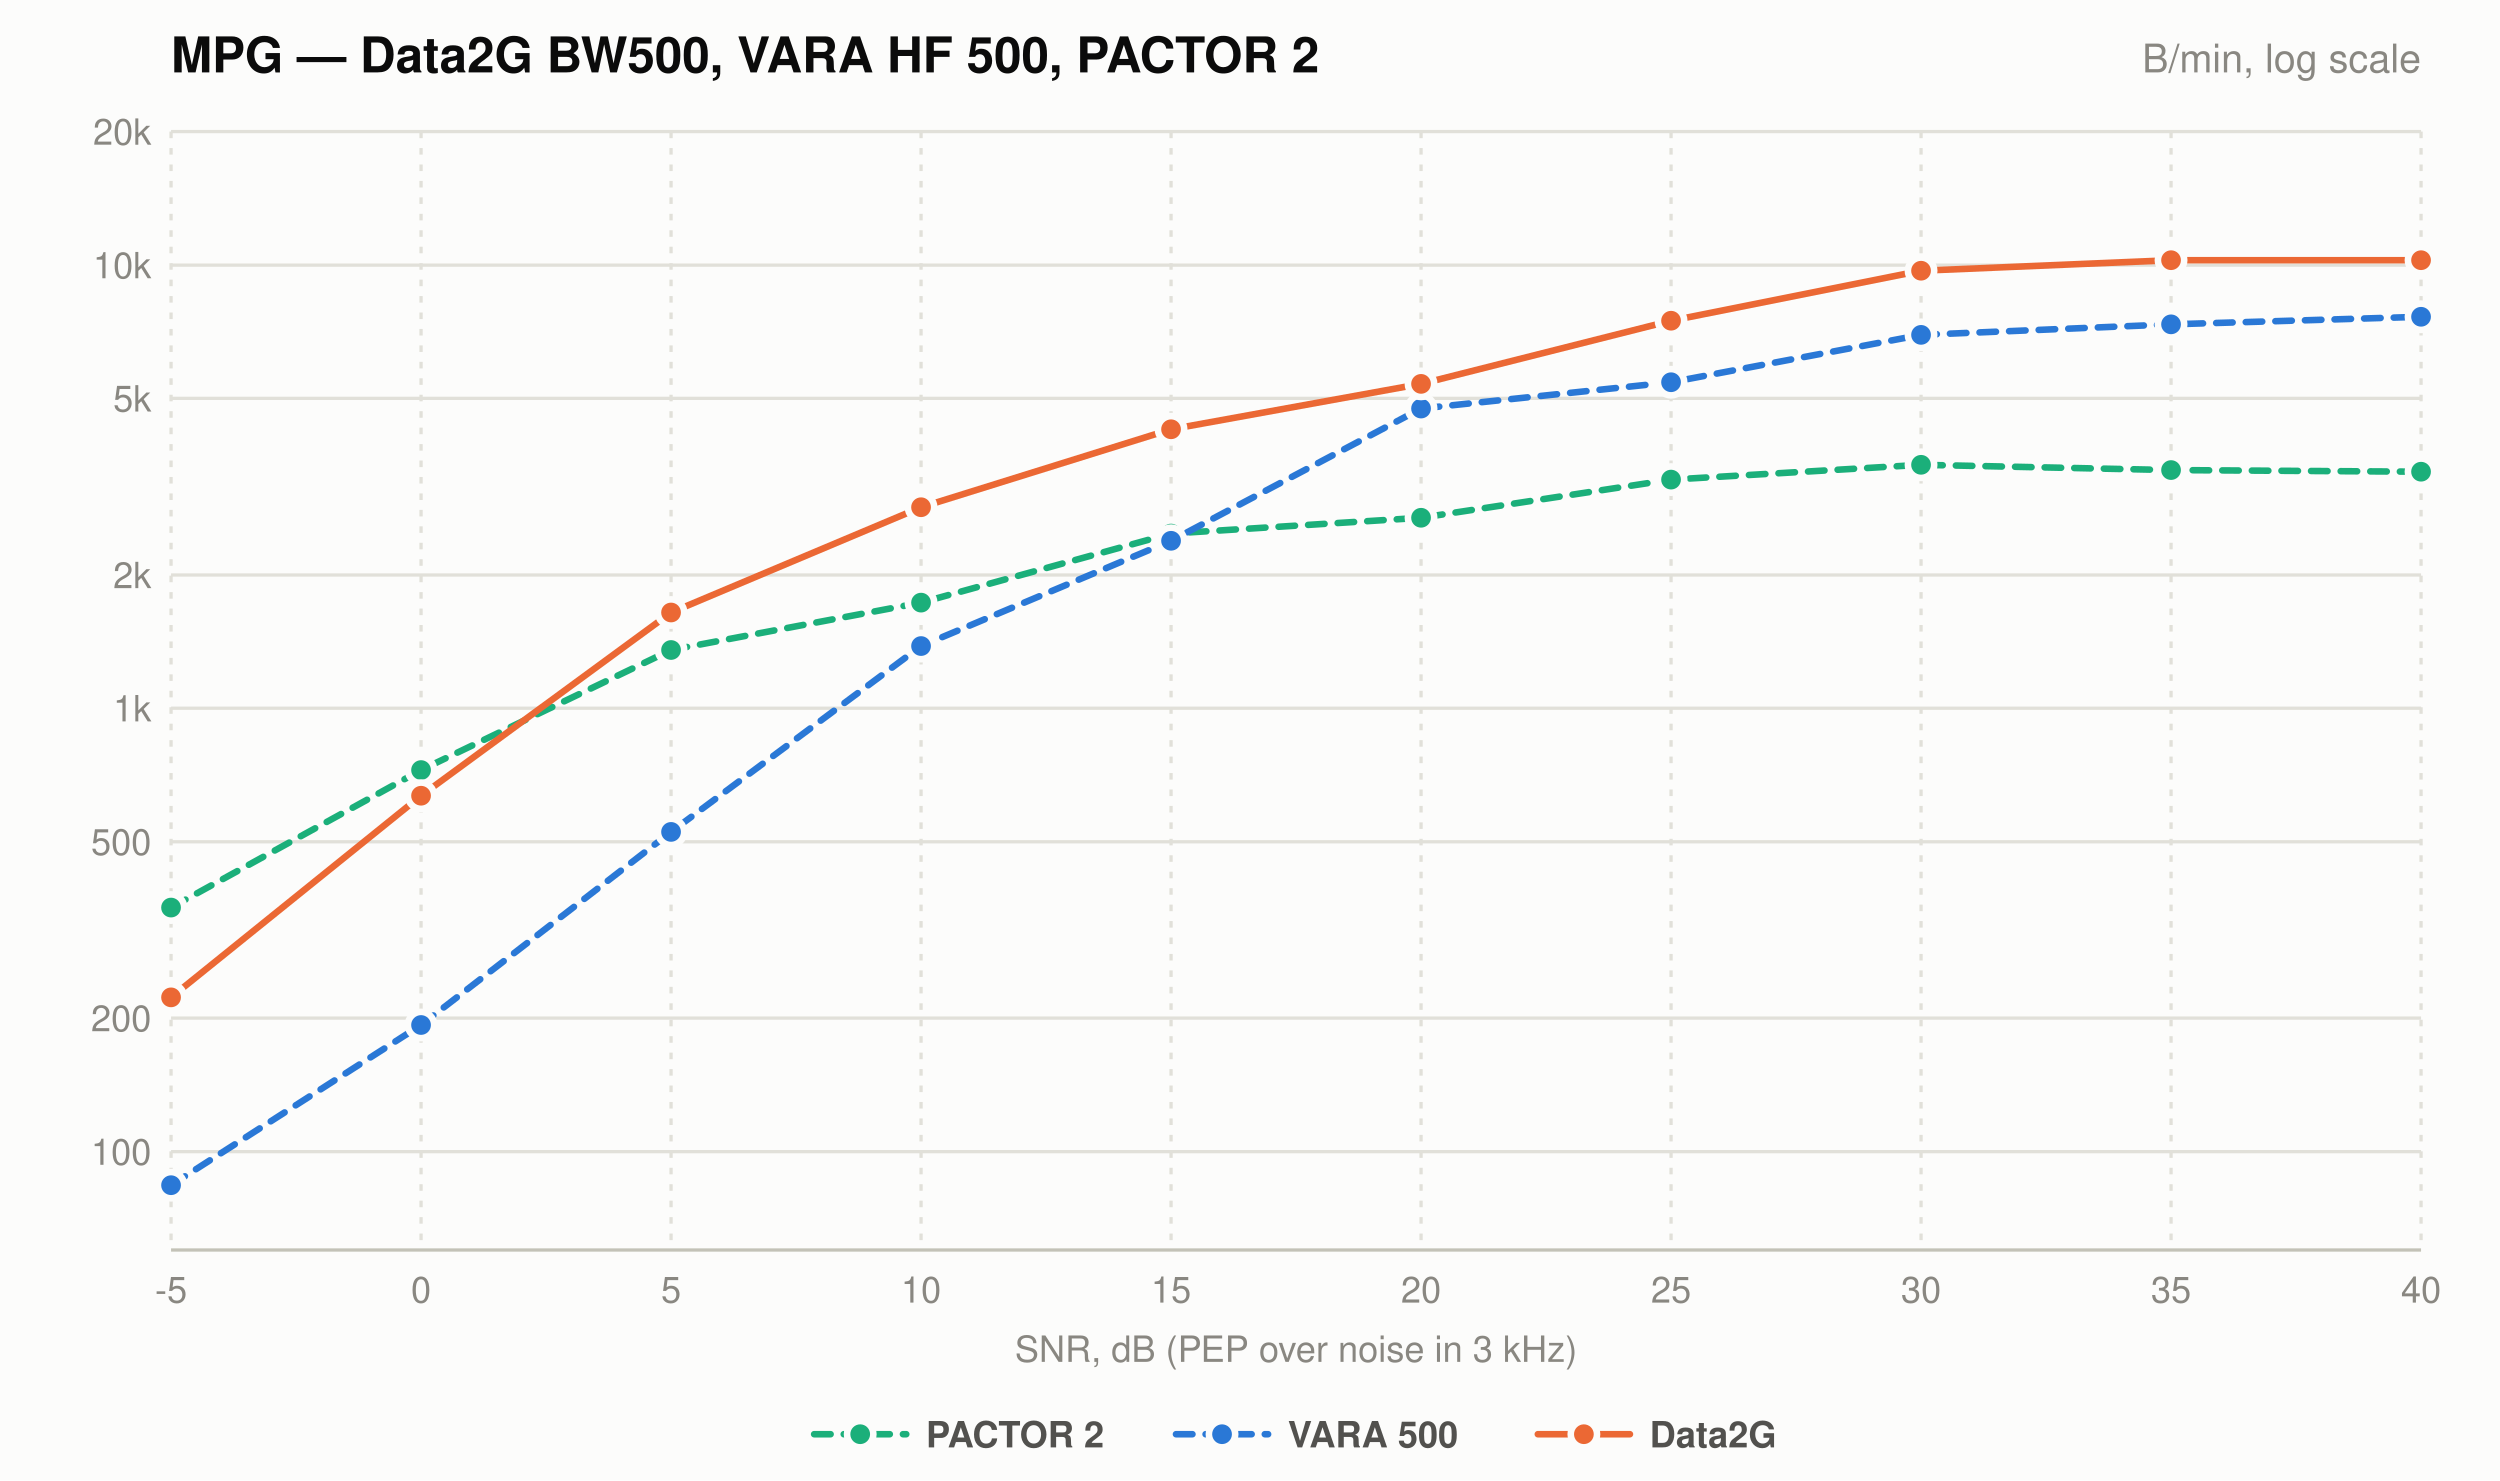
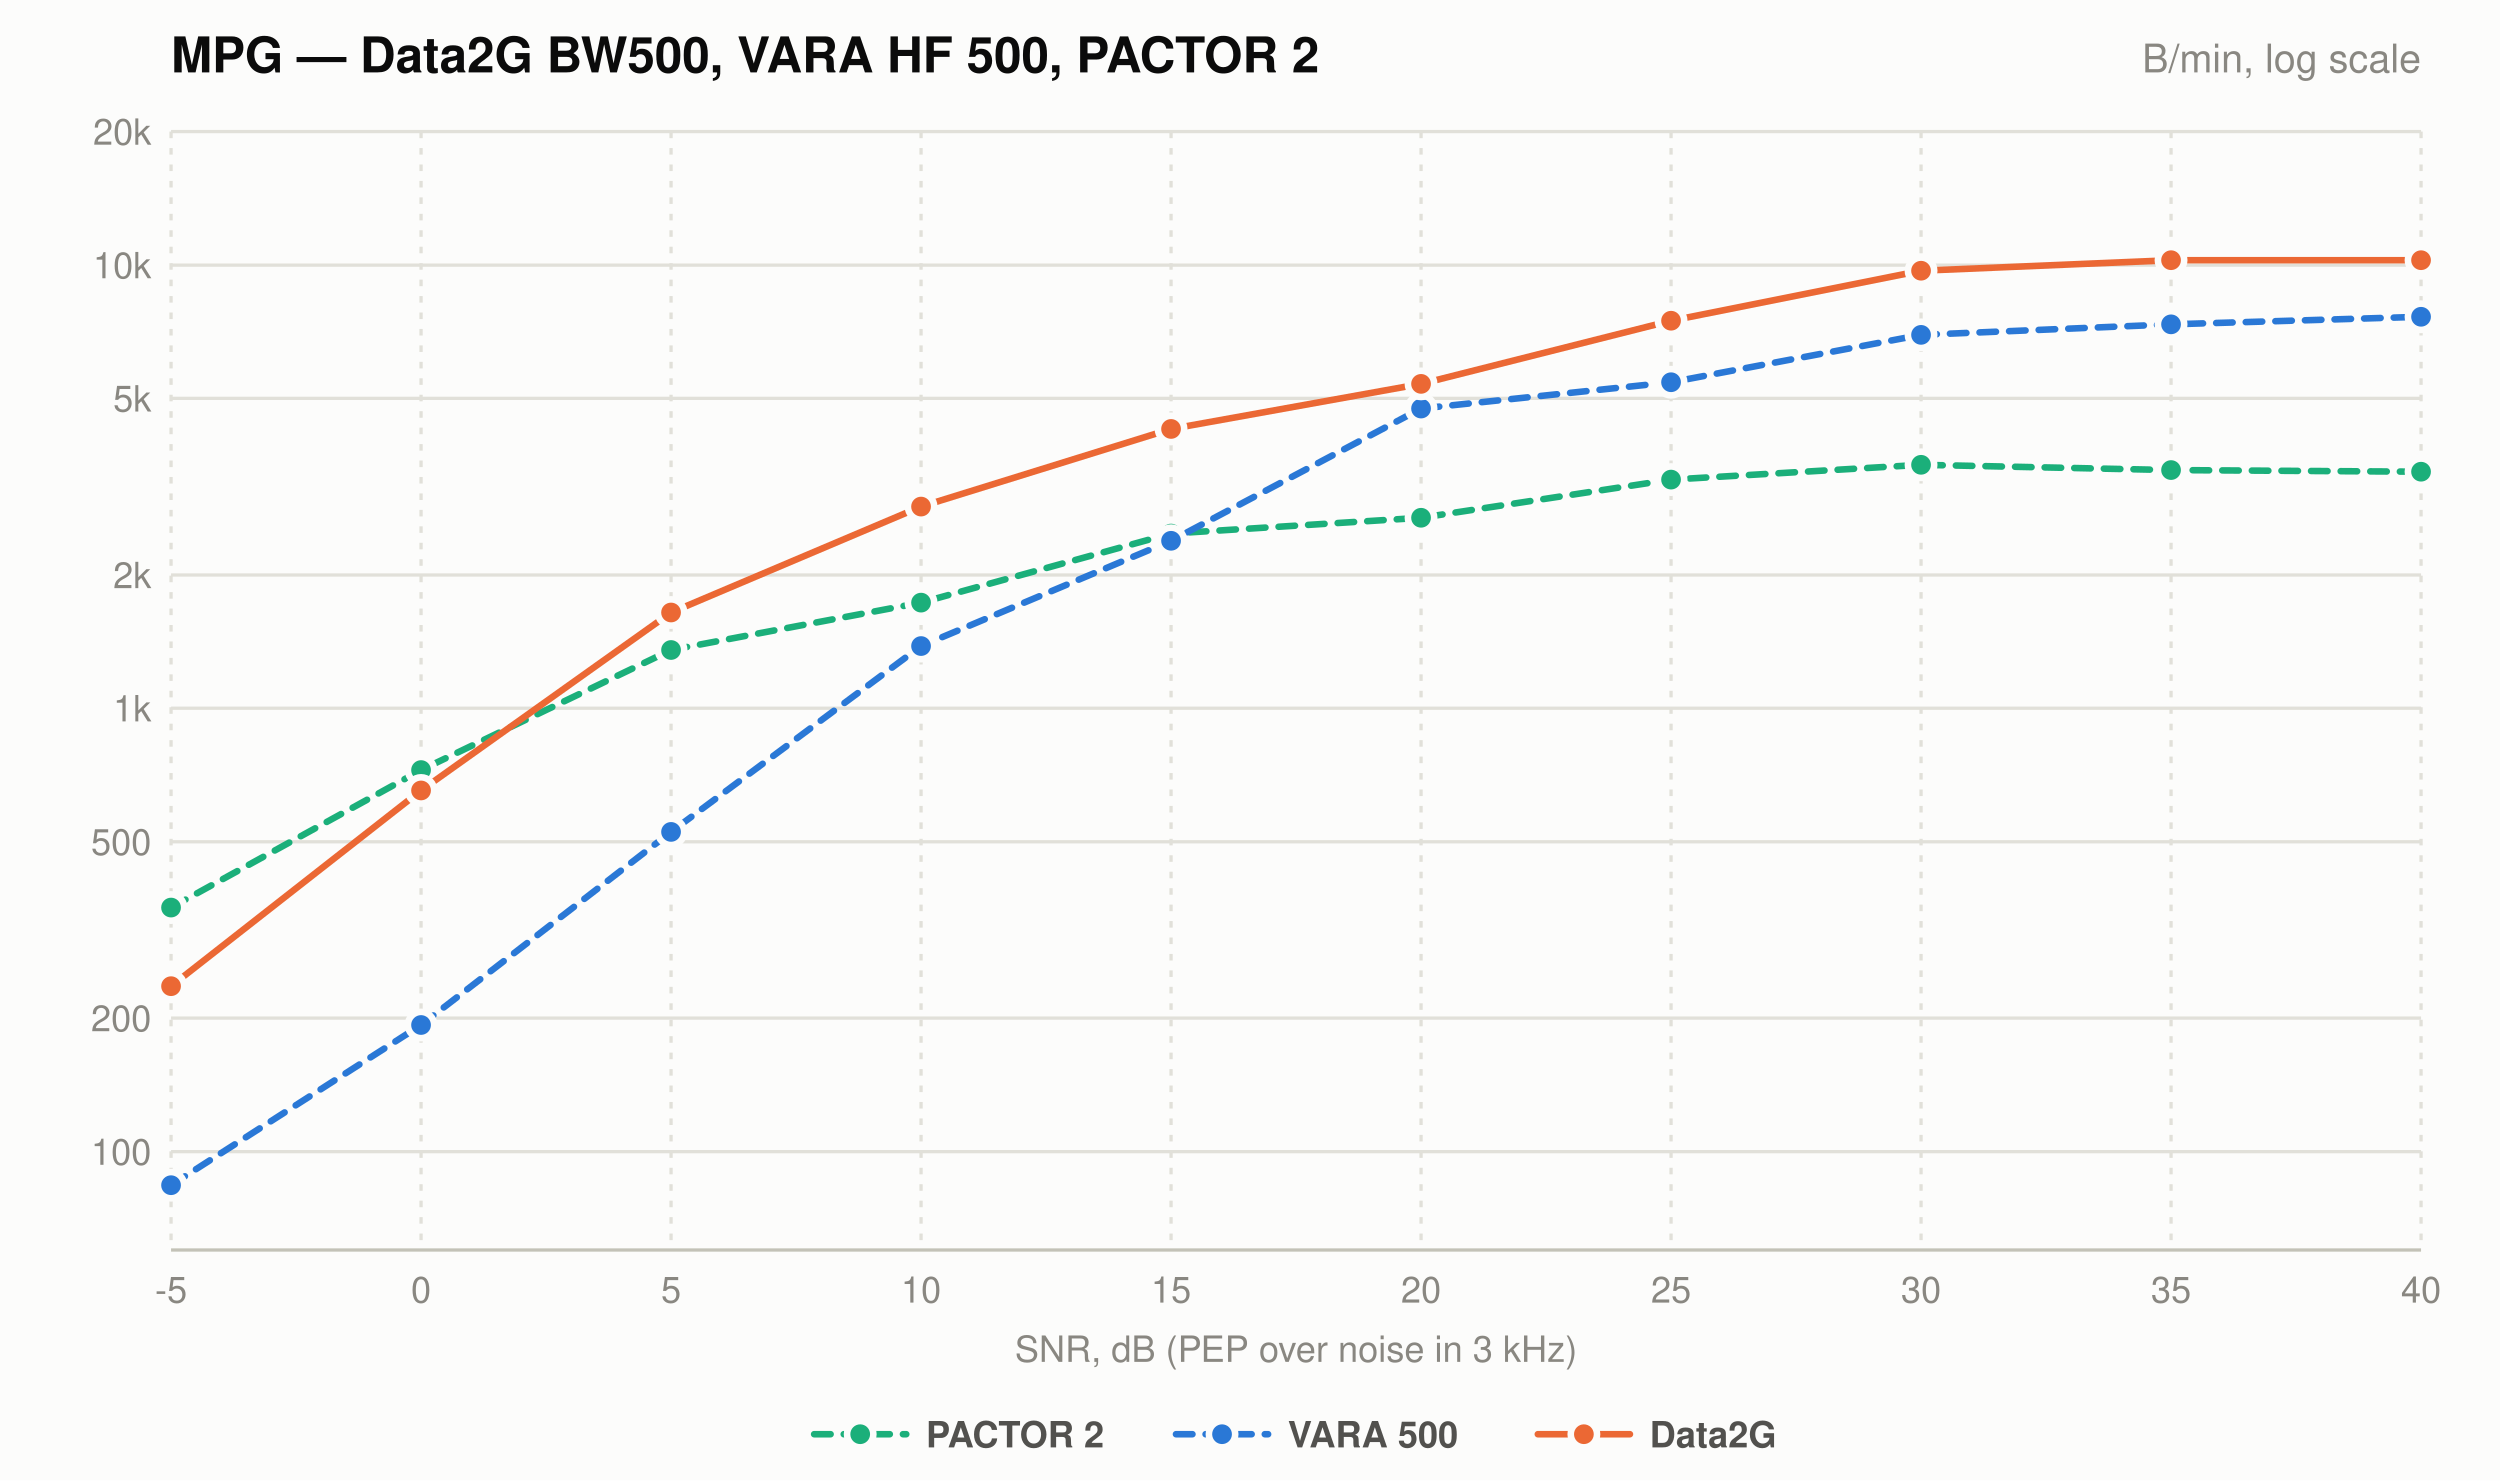
<svg xmlns="http://www.w3.org/2000/svg" viewBox="0 0 760 450" width="760" height="450" font-family="-apple-system, BlinkMacSystemFont, 'Segoe UI', Helvetica, Arial, sans-serif">
  <rect width="760" height="450" fill="#fcfcfb" />
  <text x="52" y="22" font-size="15" font-weight="600" fill="#0b0b0b">MPG — Data2G BW500, VARA HF 500, PACTOR 2</text>
  <text x="736" y="22" font-size="12" fill="#898781" text-anchor="end">B/min, log scale</text>
  <line x1="52" x2="736" y1="350.1" y2="350.1" stroke="#e1e0d9" />
  <text x="46" y="354.1" font-size="11" fill="#898781" text-anchor="end">100</text>
  <line x1="52" x2="736" y1="309.5" y2="309.5" stroke="#e1e0d9" />
  <text x="46" y="313.5" font-size="11" fill="#898781" text-anchor="end">200</text>
  <line x1="52" x2="736" y1="255.9" y2="255.9" stroke="#e1e0d9" />
  <text x="46" y="259.9" font-size="11" fill="#898781" text-anchor="end">500</text>
  <line x1="52" x2="736" y1="215.3" y2="215.3" stroke="#e1e0d9" />
  <text x="46" y="219.3" font-size="11" fill="#898781" text-anchor="end">1k</text>
  <line x1="52" x2="736" y1="174.8" y2="174.8" stroke="#e1e0d9" />
  <text x="46" y="178.8" font-size="11" fill="#898781" text-anchor="end">2k</text>
  <line x1="52" x2="736" y1="121.1" y2="121.1" stroke="#e1e0d9" />
  <text x="46" y="125.1" font-size="11" fill="#898781" text-anchor="end">5k</text>
  <line x1="52" x2="736" y1="80.6" y2="80.6" stroke="#e1e0d9" />
  <text x="46" y="84.6" font-size="11" fill="#898781" text-anchor="end">10k</text>
  <line x1="52" x2="736" y1="40.0" y2="40.0" stroke="#e1e0d9" />
  <text x="46" y="44.0" font-size="11" fill="#898781" text-anchor="end">20k</text>
  <line x1="52.0" x2="52.0" y1="40" y2="380" stroke="#e1e0d9" stroke-dasharray="2 3" />
  <text x="52.0" y="396" font-size="11" fill="#898781" text-anchor="middle">-5</text>
  <line x1="128.0" x2="128.0" y1="40" y2="380" stroke="#e1e0d9" stroke-dasharray="2 3" />
  <text x="128.0" y="396" font-size="11" fill="#898781" text-anchor="middle">0</text>
  <line x1="204.0" x2="204.0" y1="40" y2="380" stroke="#e1e0d9" stroke-dasharray="2 3" />
  <text x="204.0" y="396" font-size="11" fill="#898781" text-anchor="middle">5</text>
  <line x1="280.0" x2="280.0" y1="40" y2="380" stroke="#e1e0d9" stroke-dasharray="2 3" />
  <text x="280.0" y="396" font-size="11" fill="#898781" text-anchor="middle">10</text>
  <line x1="356.0" x2="356.0" y1="40" y2="380" stroke="#e1e0d9" stroke-dasharray="2 3" />
  <text x="356.0" y="396" font-size="11" fill="#898781" text-anchor="middle">15</text>
  <line x1="432.0" x2="432.0" y1="40" y2="380" stroke="#e1e0d9" stroke-dasharray="2 3" />
  <text x="432.0" y="396" font-size="11" fill="#898781" text-anchor="middle">20</text>
  <line x1="508.0" x2="508.0" y1="40" y2="380" stroke="#e1e0d9" stroke-dasharray="2 3" />
  <text x="508.0" y="396" font-size="11" fill="#898781" text-anchor="middle">25</text>
  <line x1="584.0" x2="584.0" y1="40" y2="380" stroke="#e1e0d9" stroke-dasharray="2 3" />
  <text x="584.0" y="396" font-size="11" fill="#898781" text-anchor="middle">30</text>
  <line x1="660.0" x2="660.0" y1="40" y2="380" stroke="#e1e0d9" stroke-dasharray="2 3" />
  <text x="660.0" y="396" font-size="11" fill="#898781" text-anchor="middle">35</text>
  <line x1="736.0" x2="736.0" y1="40" y2="380" stroke="#e1e0d9" stroke-dasharray="2 3" />
  <text x="736.0" y="396" font-size="11" fill="#898781" text-anchor="middle">40</text>
  <line x1="52" x2="736" y1="380" y2="380" stroke="#c3c2b7" />
  <text x="394.0" y="414" font-size="11" fill="#898781" text-anchor="middle">SNR, dB (PEP over noise in 3 kHz)</text>
  <path d="M52.0,275.9L128.0,234.1L204.0,197.6L280.0,183.2L356.0,162.2L432.0,157.4L508.0,145.8L584.0,141.3L660.0,142.9L736.0,143.4" fill="none" stroke="#1baf7a" stroke-width="2" stroke-linejoin="round" stroke-linecap="round" stroke-dasharray="5 4" />
  <circle cx="52.0" cy="275.9" r="4" fill="#1baf7a" stroke="#fcfcfb" stroke-width="2" />
  <circle cx="128.0" cy="234.1" r="4" fill="#1baf7a" stroke="#fcfcfb" stroke-width="2" />
  <circle cx="204.0" cy="197.6" r="4" fill="#1baf7a" stroke="#fcfcfb" stroke-width="2" />
  <circle cx="280.0" cy="183.2" r="4" fill="#1baf7a" stroke="#fcfcfb" stroke-width="2" />
  <circle cx="356.0" cy="162.2" r="4" fill="#1baf7a" stroke="#fcfcfb" stroke-width="2" />
  <circle cx="432.0" cy="157.4" r="4" fill="#1baf7a" stroke="#fcfcfb" stroke-width="2" />
  <circle cx="508.0" cy="145.8" r="4" fill="#1baf7a" stroke="#fcfcfb" stroke-width="2" />
  <circle cx="584.0" cy="141.3" r="4" fill="#1baf7a" stroke="#fcfcfb" stroke-width="2" />
  <circle cx="660.0" cy="142.9" r="4" fill="#1baf7a" stroke="#fcfcfb" stroke-width="2" />
  <circle cx="736.0" cy="143.4" r="4" fill="#1baf7a" stroke="#fcfcfb" stroke-width="2" />
  <path d="M52.0,360.3L128.0,311.6L204.0,252.9L280.0,196.4L356.0,164.4L432.0,124.2L508.0,116.2L584.0,101.8L660.0,98.6L736.0,96.3" fill="none" stroke="#2a78d6" stroke-width="2" stroke-linejoin="round" stroke-linecap="round" stroke-dasharray="5 4" />
  <circle cx="52.0" cy="360.3" r="4" fill="#2a78d6" stroke="#fcfcfb" stroke-width="2" />
  <circle cx="128.0" cy="311.6" r="4" fill="#2a78d6" stroke="#fcfcfb" stroke-width="2" />
  <circle cx="204.0" cy="252.9" r="4" fill="#2a78d6" stroke="#fcfcfb" stroke-width="2" />
  <circle cx="280.0" cy="196.4" r="4" fill="#2a78d6" stroke="#fcfcfb" stroke-width="2" />
  <circle cx="356.0" cy="164.4" r="4" fill="#2a78d6" stroke="#fcfcfb" stroke-width="2" />
  <circle cx="432.0" cy="124.2" r="4" fill="#2a78d6" stroke="#fcfcfb" stroke-width="2" />
  <circle cx="508.0" cy="116.2" r="4" fill="#2a78d6" stroke="#fcfcfb" stroke-width="2" />
  <circle cx="584.0" cy="101.8" r="4" fill="#2a78d6" stroke="#fcfcfb" stroke-width="2" />
  <circle cx="660.0" cy="98.6" r="4" fill="#2a78d6" stroke="#fcfcfb" stroke-width="2" />
  <circle cx="736.0" cy="96.3" r="4" fill="#2a78d6" stroke="#fcfcfb" stroke-width="2" />
-   <path d="M52.0,303.2L128.0,241.9L204.0,186.2L280.0,154.2L356.0,130.5L432.0,116.7L508.0,97.5L584.0,82.3L660.0,79.1L736.0,79.1" fill="none" stroke="#eb6834" stroke-width="2" stroke-linejoin="round" stroke-linecap="round" />
-   <circle cx="52.0" cy="303.2" r="4" fill="#eb6834" stroke="#fcfcfb" stroke-width="2" />
-   <circle cx="128.0" cy="241.9" r="4" fill="#eb6834" stroke="#fcfcfb" stroke-width="2" />
+   <path d="M52.0,299.8L128.0,240.3L204.0,186.2L280.0,154.0L356.0,130.4L432.0,116.7L508.0,97.5L584.0,82.3L660.0,79.1L736.0,79.1" fill="none" stroke="#eb6834" stroke-width="2" stroke-linejoin="round" stroke-linecap="round" />
+   <circle cx="52.0" cy="299.8" r="4" fill="#eb6834" stroke="#fcfcfb" stroke-width="2" />
+   <circle cx="128.0" cy="240.3" r="4" fill="#eb6834" stroke="#fcfcfb" stroke-width="2" />
  <circle cx="204.0" cy="186.2" r="4" fill="#eb6834" stroke="#fcfcfb" stroke-width="2" />
-   <circle cx="280.0" cy="154.2" r="4" fill="#eb6834" stroke="#fcfcfb" stroke-width="2" />
-   <circle cx="356.0" cy="130.5" r="4" fill="#eb6834" stroke="#fcfcfb" stroke-width="2" />
+   <circle cx="280.0" cy="154.0" r="4" fill="#eb6834" stroke="#fcfcfb" stroke-width="2" />
+   <circle cx="356.0" cy="130.4" r="4" fill="#eb6834" stroke="#fcfcfb" stroke-width="2" />
  <circle cx="432.0" cy="116.7" r="4" fill="#eb6834" stroke="#fcfcfb" stroke-width="2" />
  <circle cx="508.0" cy="97.5" r="4" fill="#eb6834" stroke="#fcfcfb" stroke-width="2" />
  <circle cx="584.0" cy="82.3" r="4" fill="#eb6834" stroke="#fcfcfb" stroke-width="2" />
  <circle cx="660.0" cy="79.1" r="4" fill="#eb6834" stroke="#fcfcfb" stroke-width="2" />
  <circle cx="736.0" cy="79.1" r="4" fill="#eb6834" stroke="#fcfcfb" stroke-width="2" />
  <line x1="247.5" x2="275.5" y1="436" y2="436" stroke="#1baf7a" stroke-width="2" stroke-linecap="round" stroke-dasharray="5 4" />
  <circle cx="261.5" cy="436" r="4" fill="#1baf7a" stroke="#fcfcfb" stroke-width="2" />
  <text x="281.5" y="440" font-size="11" font-weight="600" fill="#52514e">PACTOR 2</text>
  <line x1="357.5" x2="385.5" y1="436" y2="436" stroke="#2a78d6" stroke-width="2" stroke-linecap="round" stroke-dasharray="5 4" />
  <circle cx="371.5" cy="436" r="4" fill="#2a78d6" stroke="#fcfcfb" stroke-width="2" />
  <text x="391.5" y="440" font-size="11" font-weight="600" fill="#52514e">VARA 500</text>
  <line x1="467.5" x2="495.5" y1="436" y2="436" stroke="#eb6834" stroke-width="2" stroke-linecap="round" />
  <circle cx="481.5" cy="436" r="4" fill="#eb6834" stroke="#fcfcfb" stroke-width="2" />
  <text x="501.5" y="440" font-size="11" font-weight="600" fill="#52514e">Data2G</text>
</svg>
